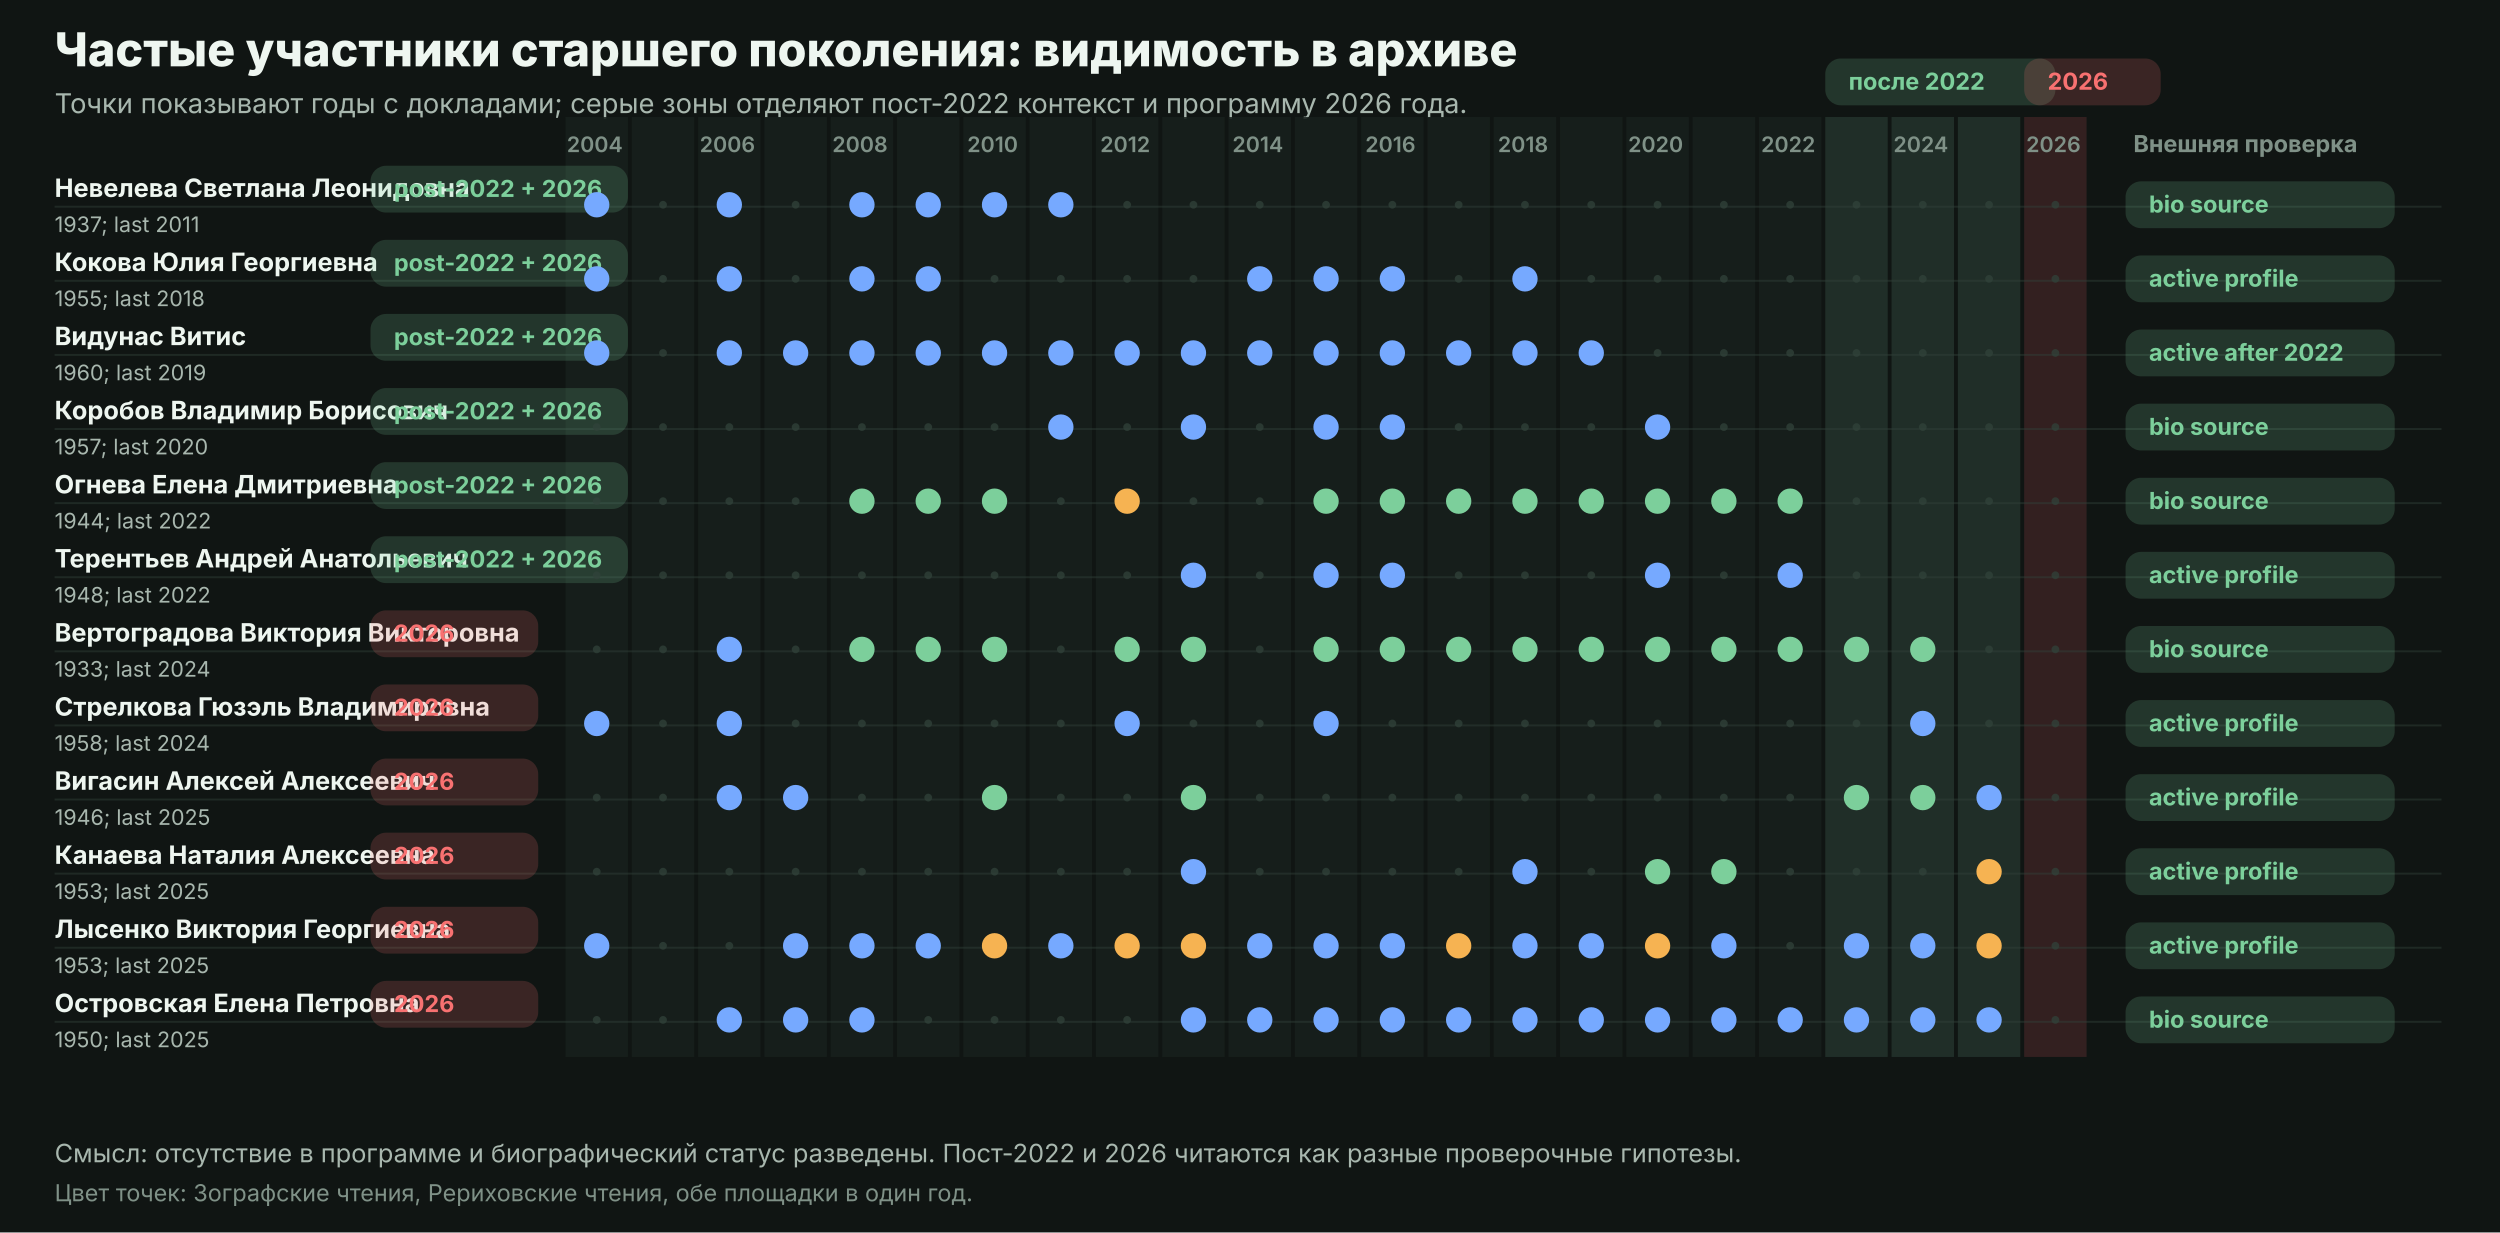
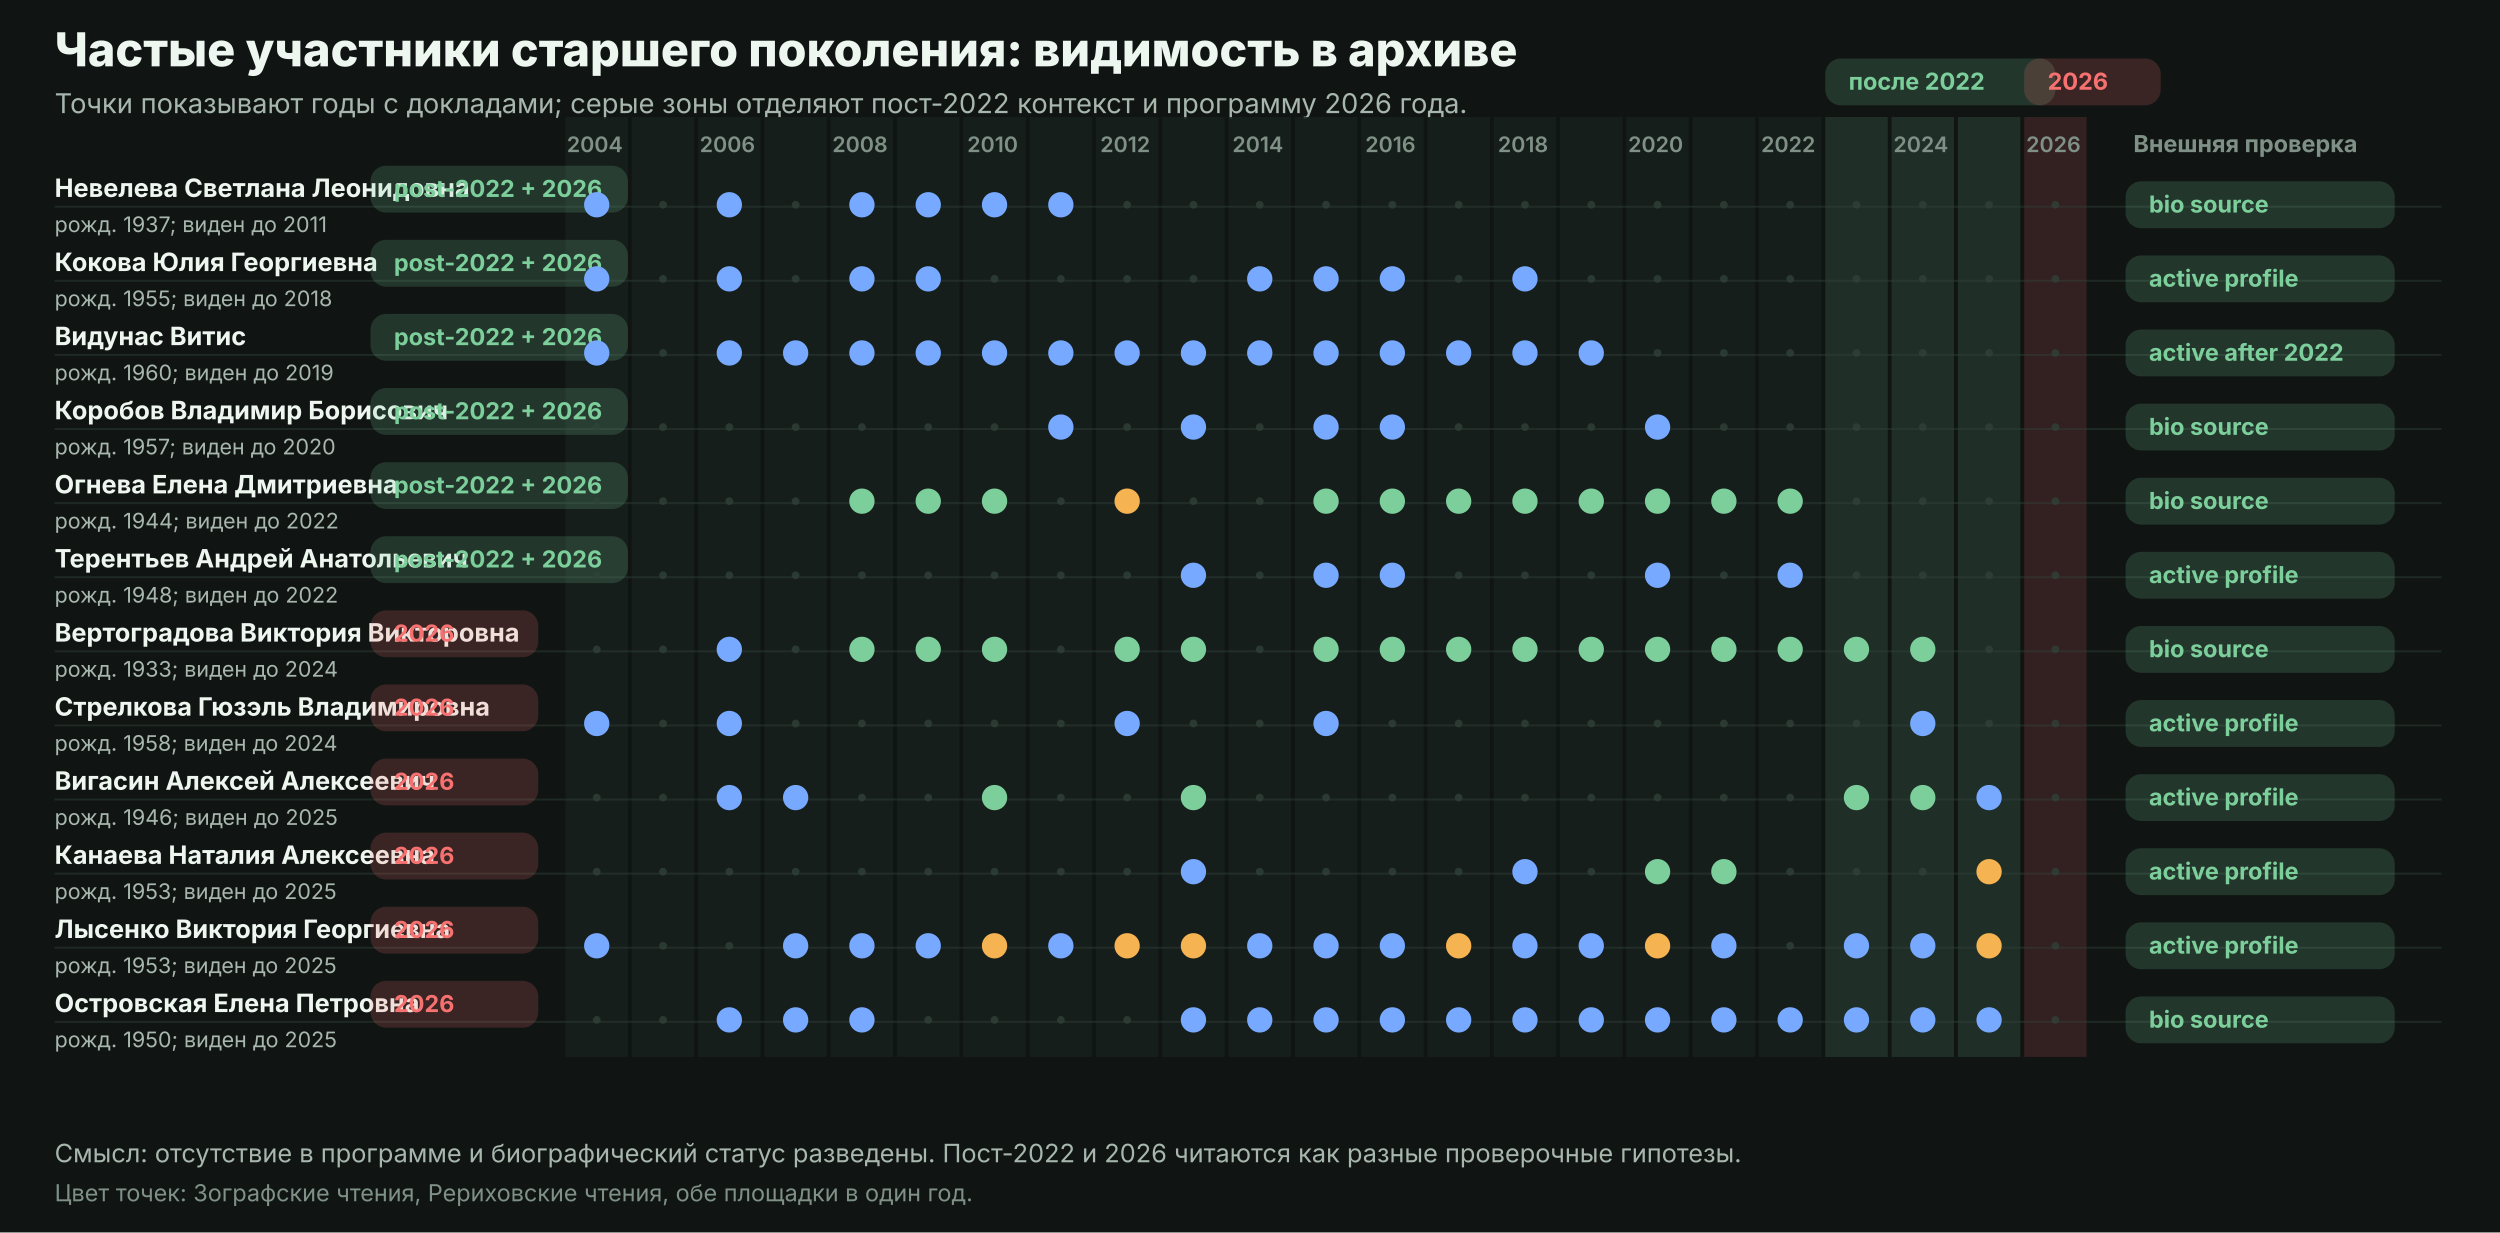
<svg xmlns="http://www.w3.org/2000/svg" width="1282" height="632" viewBox="0 0 1282 632" role="img">
  <rect width="1282" height="632" fill="#101513" />
  <text x="28" y="34" fill="#eef6f0" font-family="Inter, Arial, sans-serif" font-size="24" font-weight="800" text-anchor="start">Частые участники старшего поколения: видимость в архиве</text>
  <text x="28" y="58" fill="#a8b7ae" font-family="Inter, Arial, sans-serif" font-size="14" font-weight="400" text-anchor="start">Точки показывают годы с докладами; серые зоны отделяют пост-2022 контекст и программу 2026 года.</text>
  <rect x="290" y="60" width="32" height="482" fill="#17201c" opacity="0.85" />
  <text x="305" y="78" fill="#7f9187" font-family="Inter, Arial, sans-serif" font-size="11" font-weight="600" text-anchor="middle">2004</text>
  <rect x="324" y="60" width="32" height="482" fill="#17201c" opacity="0.85" />
  <rect x="358" y="60" width="32" height="482" fill="#17201c" opacity="0.85" />
  <text x="373" y="78" fill="#7f9187" font-family="Inter, Arial, sans-serif" font-size="11" font-weight="600" text-anchor="middle">2006</text>
  <rect x="392" y="60" width="32" height="482" fill="#17201c" opacity="0.85" />
  <rect x="426" y="60" width="32" height="482" fill="#17201c" opacity="0.85" />
  <text x="441" y="78" fill="#7f9187" font-family="Inter, Arial, sans-serif" font-size="11" font-weight="600" text-anchor="middle">2008</text>
  <rect x="460" y="60" width="32" height="482" fill="#17201c" opacity="0.85" />
  <rect x="494" y="60" width="32" height="482" fill="#17201c" opacity="0.85" />
  <text x="509" y="78" fill="#7f9187" font-family="Inter, Arial, sans-serif" font-size="11" font-weight="600" text-anchor="middle">2010</text>
  <rect x="528" y="60" width="32" height="482" fill="#17201c" opacity="0.85" />
  <rect x="562" y="60" width="32" height="482" fill="#17201c" opacity="0.85" />
  <text x="577" y="78" fill="#7f9187" font-family="Inter, Arial, sans-serif" font-size="11" font-weight="600" text-anchor="middle">2012</text>
  <rect x="596" y="60" width="32" height="482" fill="#17201c" opacity="0.85" />
  <rect x="630" y="60" width="32" height="482" fill="#17201c" opacity="0.85" />
  <text x="645" y="78" fill="#7f9187" font-family="Inter, Arial, sans-serif" font-size="11" font-weight="600" text-anchor="middle">2014</text>
  <rect x="664" y="60" width="32" height="482" fill="#17201c" opacity="0.85" />
  <rect x="698" y="60" width="32" height="482" fill="#17201c" opacity="0.85" />
  <text x="713" y="78" fill="#7f9187" font-family="Inter, Arial, sans-serif" font-size="11" font-weight="600" text-anchor="middle">2016</text>
  <rect x="732" y="60" width="32" height="482" fill="#17201c" opacity="0.85" />
  <rect x="766" y="60" width="32" height="482" fill="#17201c" opacity="0.85" />
  <text x="781" y="78" fill="#7f9187" font-family="Inter, Arial, sans-serif" font-size="11" font-weight="600" text-anchor="middle">2018</text>
  <rect x="800" y="60" width="32" height="482" fill="#17201c" opacity="0.85" />
  <rect x="834" y="60" width="32" height="482" fill="#17201c" opacity="0.85" />
  <text x="849" y="78" fill="#7f9187" font-family="Inter, Arial, sans-serif" font-size="11" font-weight="600" text-anchor="middle">2020</text>
  <rect x="868" y="60" width="32" height="482" fill="#17201c" opacity="0.85" />
  <rect x="902" y="60" width="32" height="482" fill="#17201c" opacity="0.85" />
  <text x="917" y="78" fill="#7f9187" font-family="Inter, Arial, sans-serif" font-size="11" font-weight="600" text-anchor="middle">2022</text>
  <rect x="936" y="60" width="32" height="482" fill="#23332c" opacity="0.85" />
  <rect x="970" y="60" width="32" height="482" fill="#23332c" opacity="0.85" />
  <text x="985" y="78" fill="#7f9187" font-family="Inter, Arial, sans-serif" font-size="11" font-weight="600" text-anchor="middle">2024</text>
  <rect x="1004" y="60" width="32" height="482" fill="#23332c" opacity="0.85" />
  <rect x="1038" y="60" width="32" height="482" fill="#392222" opacity="0.85" />
  <text x="1053" y="78" fill="#7f9187" font-family="Inter, Arial, sans-serif" font-size="11" font-weight="600" text-anchor="middle">2026</text>
  <rect x="936" y="30" width="118" height="24" rx="8" fill="#7ccf9b" opacity="0.18" />
  <text x="948" y="46" fill="#7ccf9b" font-family="Inter, Arial, sans-serif" font-size="12" font-weight="700">после 2022</text>
  <rect x="1038" y="30" width="70" height="24" rx="8" fill="#f87171" opacity="0.18" />
  <text x="1050" y="46" fill="#f87171" font-family="Inter, Arial, sans-serif" font-size="12" font-weight="700">2026</text>
  <text x="1094" y="78" fill="#7f9187" font-family="Inter, Arial, sans-serif" font-size="12" font-weight="700" text-anchor="start">Внешняя проверка</text>
  <line x1="28" y1="106" x2="1252" y2="106" stroke="#304139" stroke-width="1" opacity="0.45" />
  <text x="28" y="101" fill="#eef6f0" font-family="Inter, Arial, sans-serif" font-size="13" font-weight="650" text-anchor="start">Невелева Светлана Леонидовна</text>
-   <text x="28" y="119" fill="#a8b7ae" font-family="Inter, Arial, sans-serif" font-size="11" font-weight="400" text-anchor="start">1937; last 2011</text>
+   <text x="28" y="119" fill="#a8b7ae" font-family="Inter, Arial, sans-serif" font-size="11" font-weight="400" text-anchor="start">рожд. 1937; виден до 2011</text>
  <rect x="190" y="85" width="132" height="24" rx="8" fill="#7ccf9b" opacity="0.18" />
  <text x="202" y="101" fill="#7ccf9b" font-family="Inter, Arial, sans-serif" font-size="12" font-weight="700">post-2022 + 2026</text>
  <circle cx="306" cy="105" r="6.5" fill="#76a9ff" />
  <circle cx="340" cy="105" r="2" fill="#304139" opacity="0.75" />
  <circle cx="374" cy="105" r="6.5" fill="#76a9ff" />
  <circle cx="408" cy="105" r="2" fill="#304139" opacity="0.75" />
  <circle cx="442" cy="105" r="6.5" fill="#76a9ff" />
  <circle cx="476" cy="105" r="6.5" fill="#76a9ff" />
  <circle cx="510" cy="105" r="6.5" fill="#76a9ff" />
  <circle cx="544" cy="105" r="6.5" fill="#76a9ff" />
  <circle cx="578" cy="105" r="2" fill="#304139" opacity="0.75" />
  <circle cx="612" cy="105" r="2" fill="#304139" opacity="0.75" />
  <circle cx="646" cy="105" r="2" fill="#304139" opacity="0.75" />
  <circle cx="680" cy="105" r="2" fill="#304139" opacity="0.75" />
  <circle cx="714" cy="105" r="2" fill="#304139" opacity="0.75" />
  <circle cx="748" cy="105" r="2" fill="#304139" opacity="0.75" />
  <circle cx="782" cy="105" r="2" fill="#304139" opacity="0.75" />
  <circle cx="816" cy="105" r="2" fill="#304139" opacity="0.75" />
  <circle cx="850" cy="105" r="2" fill="#304139" opacity="0.75" />
  <circle cx="884" cy="105" r="2" fill="#304139" opacity="0.75" />
  <circle cx="918" cy="105" r="2" fill="#304139" opacity="0.75" />
  <circle cx="952" cy="105" r="2" fill="#304139" opacity="0.75" />
  <circle cx="986" cy="105" r="2" fill="#304139" opacity="0.75" />
  <circle cx="1020" cy="105" r="2" fill="#304139" opacity="0.75" />
  <circle cx="1054" cy="105" r="2" fill="#304139" opacity="0.75" />
  <rect x="1090" y="93" width="138" height="24" rx="8" fill="#7ccf9b" opacity="0.18" />
  <text x="1102" y="109" fill="#7ccf9b" font-family="Inter, Arial, sans-serif" font-size="12" font-weight="700">bio source</text>
  <line x1="28" y1="144" x2="1252" y2="144" stroke="#304139" stroke-width="1" opacity="0.45" />
  <text x="28" y="139" fill="#eef6f0" font-family="Inter, Arial, sans-serif" font-size="13" font-weight="650" text-anchor="start">Кокова Юлия Георгиевна</text>
-   <text x="28" y="157" fill="#a8b7ae" font-family="Inter, Arial, sans-serif" font-size="11" font-weight="400" text-anchor="start">1955; last 2018</text>
+   <text x="28" y="157" fill="#a8b7ae" font-family="Inter, Arial, sans-serif" font-size="11" font-weight="400" text-anchor="start">рожд. 1955; виден до 2018</text>
  <rect x="190" y="123" width="132" height="24" rx="8" fill="#7ccf9b" opacity="0.18" />
  <text x="202" y="139" fill="#7ccf9b" font-family="Inter, Arial, sans-serif" font-size="12" font-weight="700">post-2022 + 2026</text>
  <circle cx="306" cy="143" r="6.5" fill="#76a9ff" />
  <circle cx="340" cy="143" r="2" fill="#304139" opacity="0.75" />
  <circle cx="374" cy="143" r="6.5" fill="#76a9ff" />
  <circle cx="408" cy="143" r="2" fill="#304139" opacity="0.75" />
  <circle cx="442" cy="143" r="6.5" fill="#76a9ff" />
  <circle cx="476" cy="143" r="6.5" fill="#76a9ff" />
  <circle cx="510" cy="143" r="2" fill="#304139" opacity="0.75" />
  <circle cx="544" cy="143" r="2" fill="#304139" opacity="0.75" />
  <circle cx="578" cy="143" r="2" fill="#304139" opacity="0.75" />
  <circle cx="612" cy="143" r="2" fill="#304139" opacity="0.75" />
  <circle cx="646" cy="143" r="6.5" fill="#76a9ff" />
  <circle cx="680" cy="143" r="6.5" fill="#76a9ff" />
  <circle cx="714" cy="143" r="6.5" fill="#76a9ff" />
  <circle cx="748" cy="143" r="2" fill="#304139" opacity="0.75" />
  <circle cx="782" cy="143" r="6.5" fill="#76a9ff" />
  <circle cx="816" cy="143" r="2" fill="#304139" opacity="0.75" />
  <circle cx="850" cy="143" r="2" fill="#304139" opacity="0.75" />
  <circle cx="884" cy="143" r="2" fill="#304139" opacity="0.75" />
  <circle cx="918" cy="143" r="2" fill="#304139" opacity="0.75" />
  <circle cx="952" cy="143" r="2" fill="#304139" opacity="0.75" />
  <circle cx="986" cy="143" r="2" fill="#304139" opacity="0.75" />
  <circle cx="1020" cy="143" r="2" fill="#304139" opacity="0.75" />
  <circle cx="1054" cy="143" r="2" fill="#304139" opacity="0.75" />
  <rect x="1090" y="131" width="138" height="24" rx="8" fill="#7ccf9b" opacity="0.18" />
  <text x="1102" y="147" fill="#7ccf9b" font-family="Inter, Arial, sans-serif" font-size="12" font-weight="700">active profile</text>
  <line x1="28" y1="182" x2="1252" y2="182" stroke="#304139" stroke-width="1" opacity="0.45" />
  <text x="28" y="177" fill="#eef6f0" font-family="Inter, Arial, sans-serif" font-size="13" font-weight="650" text-anchor="start">Видунас Витис</text>
-   <text x="28" y="195" fill="#a8b7ae" font-family="Inter, Arial, sans-serif" font-size="11" font-weight="400" text-anchor="start">1960; last 2019</text>
+   <text x="28" y="195" fill="#a8b7ae" font-family="Inter, Arial, sans-serif" font-size="11" font-weight="400" text-anchor="start">рожд. 1960; виден до 2019</text>
  <rect x="190" y="161" width="132" height="24" rx="8" fill="#7ccf9b" opacity="0.18" />
  <text x="202" y="177" fill="#7ccf9b" font-family="Inter, Arial, sans-serif" font-size="12" font-weight="700">post-2022 + 2026</text>
  <circle cx="306" cy="181" r="6.5" fill="#76a9ff" />
  <circle cx="340" cy="181" r="2" fill="#304139" opacity="0.75" />
  <circle cx="374" cy="181" r="6.5" fill="#76a9ff" />
  <circle cx="408" cy="181" r="6.5" fill="#76a9ff" />
  <circle cx="442" cy="181" r="6.5" fill="#76a9ff" />
  <circle cx="476" cy="181" r="6.5" fill="#76a9ff" />
  <circle cx="510" cy="181" r="6.5" fill="#76a9ff" />
  <circle cx="544" cy="181" r="6.5" fill="#76a9ff" />
  <circle cx="578" cy="181" r="6.5" fill="#76a9ff" />
  <circle cx="612" cy="181" r="6.5" fill="#76a9ff" />
  <circle cx="646" cy="181" r="6.5" fill="#76a9ff" />
  <circle cx="680" cy="181" r="6.5" fill="#76a9ff" />
  <circle cx="714" cy="181" r="6.5" fill="#76a9ff" />
  <circle cx="748" cy="181" r="6.5" fill="#76a9ff" />
  <circle cx="782" cy="181" r="6.5" fill="#76a9ff" />
  <circle cx="816" cy="181" r="6.5" fill="#76a9ff" />
  <circle cx="850" cy="181" r="2" fill="#304139" opacity="0.75" />
  <circle cx="884" cy="181" r="2" fill="#304139" opacity="0.75" />
  <circle cx="918" cy="181" r="2" fill="#304139" opacity="0.75" />
  <circle cx="952" cy="181" r="2" fill="#304139" opacity="0.75" />
  <circle cx="986" cy="181" r="2" fill="#304139" opacity="0.75" />
  <circle cx="1020" cy="181" r="2" fill="#304139" opacity="0.75" />
  <circle cx="1054" cy="181" r="2" fill="#304139" opacity="0.75" />
  <rect x="1090" y="169" width="138" height="24" rx="8" fill="#7ccf9b" opacity="0.18" />
  <text x="1102" y="185" fill="#7ccf9b" font-family="Inter, Arial, sans-serif" font-size="12" font-weight="700">active after 2022</text>
  <line x1="28" y1="220" x2="1252" y2="220" stroke="#304139" stroke-width="1" opacity="0.45" />
  <text x="28" y="215" fill="#eef6f0" font-family="Inter, Arial, sans-serif" font-size="13" font-weight="650" text-anchor="start">Коробов Владимир Борисович</text>
-   <text x="28" y="233" fill="#a8b7ae" font-family="Inter, Arial, sans-serif" font-size="11" font-weight="400" text-anchor="start">1957; last 2020</text>
+   <text x="28" y="233" fill="#a8b7ae" font-family="Inter, Arial, sans-serif" font-size="11" font-weight="400" text-anchor="start">рожд. 1957; виден до 2020</text>
  <rect x="190" y="199" width="132" height="24" rx="8" fill="#7ccf9b" opacity="0.18" />
  <text x="202" y="215" fill="#7ccf9b" font-family="Inter, Arial, sans-serif" font-size="12" font-weight="700">post-2022 + 2026</text>
  <circle cx="306" cy="219" r="2" fill="#304139" opacity="0.75" />
  <circle cx="340" cy="219" r="2" fill="#304139" opacity="0.75" />
  <circle cx="374" cy="219" r="2" fill="#304139" opacity="0.75" />
  <circle cx="408" cy="219" r="2" fill="#304139" opacity="0.75" />
  <circle cx="442" cy="219" r="2" fill="#304139" opacity="0.75" />
  <circle cx="476" cy="219" r="2" fill="#304139" opacity="0.75" />
  <circle cx="510" cy="219" r="2" fill="#304139" opacity="0.75" />
  <circle cx="544" cy="219" r="6.5" fill="#76a9ff" />
  <circle cx="578" cy="219" r="2" fill="#304139" opacity="0.75" />
  <circle cx="612" cy="219" r="6.5" fill="#76a9ff" />
  <circle cx="646" cy="219" r="2" fill="#304139" opacity="0.75" />
  <circle cx="680" cy="219" r="6.5" fill="#76a9ff" />
  <circle cx="714" cy="219" r="6.5" fill="#76a9ff" />
  <circle cx="748" cy="219" r="2" fill="#304139" opacity="0.75" />
  <circle cx="782" cy="219" r="2" fill="#304139" opacity="0.75" />
  <circle cx="816" cy="219" r="2" fill="#304139" opacity="0.75" />
  <circle cx="850" cy="219" r="6.5" fill="#76a9ff" />
  <circle cx="884" cy="219" r="2" fill="#304139" opacity="0.75" />
  <circle cx="918" cy="219" r="2" fill="#304139" opacity="0.75" />
  <circle cx="952" cy="219" r="2" fill="#304139" opacity="0.75" />
  <circle cx="986" cy="219" r="2" fill="#304139" opacity="0.75" />
  <circle cx="1020" cy="219" r="2" fill="#304139" opacity="0.75" />
  <circle cx="1054" cy="219" r="2" fill="#304139" opacity="0.75" />
  <rect x="1090" y="207" width="138" height="24" rx="8" fill="#7ccf9b" opacity="0.18" />
  <text x="1102" y="223" fill="#7ccf9b" font-family="Inter, Arial, sans-serif" font-size="12" font-weight="700">bio source</text>
  <line x1="28" y1="258" x2="1252" y2="258" stroke="#304139" stroke-width="1" opacity="0.45" />
  <text x="28" y="253" fill="#eef6f0" font-family="Inter, Arial, sans-serif" font-size="13" font-weight="650" text-anchor="start">Огнева Елена Дмитриевна</text>
-   <text x="28" y="271" fill="#a8b7ae" font-family="Inter, Arial, sans-serif" font-size="11" font-weight="400" text-anchor="start">1944; last 2022</text>
+   <text x="28" y="271" fill="#a8b7ae" font-family="Inter, Arial, sans-serif" font-size="11" font-weight="400" text-anchor="start">рожд. 1944; виден до 2022</text>
  <rect x="190" y="237" width="132" height="24" rx="8" fill="#7ccf9b" opacity="0.18" />
  <text x="202" y="253" fill="#7ccf9b" font-family="Inter, Arial, sans-serif" font-size="12" font-weight="700">post-2022 + 2026</text>
  <circle cx="306" cy="257" r="2" fill="#304139" opacity="0.75" />
  <circle cx="340" cy="257" r="2" fill="#304139" opacity="0.75" />
  <circle cx="374" cy="257" r="2" fill="#304139" opacity="0.75" />
  <circle cx="408" cy="257" r="2" fill="#304139" opacity="0.75" />
  <circle cx="442" cy="257" r="6.5" fill="#7ccf9b" />
  <circle cx="476" cy="257" r="6.5" fill="#7ccf9b" />
  <circle cx="510" cy="257" r="6.5" fill="#7ccf9b" />
  <circle cx="544" cy="257" r="2" fill="#304139" opacity="0.75" />
  <circle cx="578" cy="257" r="6.5" fill="#f6b352" />
  <circle cx="612" cy="257" r="2" fill="#304139" opacity="0.75" />
  <circle cx="646" cy="257" r="2" fill="#304139" opacity="0.75" />
  <circle cx="680" cy="257" r="6.5" fill="#7ccf9b" />
  <circle cx="714" cy="257" r="6.5" fill="#7ccf9b" />
  <circle cx="748" cy="257" r="6.5" fill="#7ccf9b" />
  <circle cx="782" cy="257" r="6.5" fill="#7ccf9b" />
  <circle cx="816" cy="257" r="6.5" fill="#7ccf9b" />
  <circle cx="850" cy="257" r="6.5" fill="#7ccf9b" />
  <circle cx="884" cy="257" r="6.5" fill="#7ccf9b" />
  <circle cx="918" cy="257" r="6.5" fill="#7ccf9b" />
  <circle cx="952" cy="257" r="2" fill="#304139" opacity="0.75" />
  <circle cx="986" cy="257" r="2" fill="#304139" opacity="0.75" />
  <circle cx="1020" cy="257" r="2" fill="#304139" opacity="0.75" />
  <circle cx="1054" cy="257" r="2" fill="#304139" opacity="0.75" />
  <rect x="1090" y="245" width="138" height="24" rx="8" fill="#7ccf9b" opacity="0.18" />
  <text x="1102" y="261" fill="#7ccf9b" font-family="Inter, Arial, sans-serif" font-size="12" font-weight="700">bio source</text>
  <line x1="28" y1="296" x2="1252" y2="296" stroke="#304139" stroke-width="1" opacity="0.45" />
  <text x="28" y="291" fill="#eef6f0" font-family="Inter, Arial, sans-serif" font-size="13" font-weight="650" text-anchor="start">Терентьев Андрей Анатольевич</text>
-   <text x="28" y="309" fill="#a8b7ae" font-family="Inter, Arial, sans-serif" font-size="11" font-weight="400" text-anchor="start">1948; last 2022</text>
+   <text x="28" y="309" fill="#a8b7ae" font-family="Inter, Arial, sans-serif" font-size="11" font-weight="400" text-anchor="start">рожд. 1948; виден до 2022</text>
  <rect x="190" y="275" width="132" height="24" rx="8" fill="#7ccf9b" opacity="0.18" />
  <text x="202" y="291" fill="#7ccf9b" font-family="Inter, Arial, sans-serif" font-size="12" font-weight="700">post-2022 + 2026</text>
  <circle cx="306" cy="295" r="2" fill="#304139" opacity="0.75" />
  <circle cx="340" cy="295" r="2" fill="#304139" opacity="0.75" />
  <circle cx="374" cy="295" r="2" fill="#304139" opacity="0.75" />
  <circle cx="408" cy="295" r="2" fill="#304139" opacity="0.75" />
  <circle cx="442" cy="295" r="2" fill="#304139" opacity="0.75" />
  <circle cx="476" cy="295" r="2" fill="#304139" opacity="0.75" />
  <circle cx="510" cy="295" r="2" fill="#304139" opacity="0.75" />
  <circle cx="544" cy="295" r="2" fill="#304139" opacity="0.75" />
  <circle cx="578" cy="295" r="2" fill="#304139" opacity="0.75" />
  <circle cx="612" cy="295" r="6.5" fill="#76a9ff" />
  <circle cx="646" cy="295" r="2" fill="#304139" opacity="0.75" />
  <circle cx="680" cy="295" r="6.5" fill="#76a9ff" />
  <circle cx="714" cy="295" r="6.5" fill="#76a9ff" />
  <circle cx="748" cy="295" r="2" fill="#304139" opacity="0.75" />
  <circle cx="782" cy="295" r="2" fill="#304139" opacity="0.75" />
  <circle cx="816" cy="295" r="2" fill="#304139" opacity="0.75" />
  <circle cx="850" cy="295" r="6.5" fill="#76a9ff" />
  <circle cx="884" cy="295" r="2" fill="#304139" opacity="0.75" />
  <circle cx="918" cy="295" r="6.5" fill="#76a9ff" />
  <circle cx="952" cy="295" r="2" fill="#304139" opacity="0.75" />
  <circle cx="986" cy="295" r="2" fill="#304139" opacity="0.75" />
  <circle cx="1020" cy="295" r="2" fill="#304139" opacity="0.75" />
  <circle cx="1054" cy="295" r="2" fill="#304139" opacity="0.75" />
  <rect x="1090" y="283" width="138" height="24" rx="8" fill="#7ccf9b" opacity="0.18" />
  <text x="1102" y="299" fill="#7ccf9b" font-family="Inter, Arial, sans-serif" font-size="12" font-weight="700">active profile</text>
  <line x1="28" y1="334" x2="1252" y2="334" stroke="#304139" stroke-width="1" opacity="0.45" />
  <text x="28" y="329" fill="#eef6f0" font-family="Inter, Arial, sans-serif" font-size="13" font-weight="650" text-anchor="start">Вертоградова Виктория Викторовна</text>
-   <text x="28" y="347" fill="#a8b7ae" font-family="Inter, Arial, sans-serif" font-size="11" font-weight="400" text-anchor="start">1933; last 2024</text>
+   <text x="28" y="347" fill="#a8b7ae" font-family="Inter, Arial, sans-serif" font-size="11" font-weight="400" text-anchor="start">рожд. 1933; виден до 2024</text>
  <rect x="190" y="313" width="86" height="24" rx="8" fill="#f87171" opacity="0.18" />
  <text x="202" y="329" fill="#f87171" font-family="Inter, Arial, sans-serif" font-size="12" font-weight="700">2026</text>
  <circle cx="306" cy="333" r="2" fill="#304139" opacity="0.75" />
  <circle cx="340" cy="333" r="2" fill="#304139" opacity="0.75" />
  <circle cx="374" cy="333" r="6.5" fill="#76a9ff" />
  <circle cx="408" cy="333" r="2" fill="#304139" opacity="0.75" />
  <circle cx="442" cy="333" r="6.5" fill="#7ccf9b" />
  <circle cx="476" cy="333" r="6.5" fill="#7ccf9b" />
  <circle cx="510" cy="333" r="6.5" fill="#7ccf9b" />
  <circle cx="544" cy="333" r="2" fill="#304139" opacity="0.75" />
  <circle cx="578" cy="333" r="6.5" fill="#7ccf9b" />
  <circle cx="612" cy="333" r="6.5" fill="#7ccf9b" />
  <circle cx="646" cy="333" r="2" fill="#304139" opacity="0.75" />
  <circle cx="680" cy="333" r="6.5" fill="#7ccf9b" />
  <circle cx="714" cy="333" r="6.5" fill="#7ccf9b" />
  <circle cx="748" cy="333" r="6.5" fill="#7ccf9b" />
  <circle cx="782" cy="333" r="6.5" fill="#7ccf9b" />
  <circle cx="816" cy="333" r="6.5" fill="#7ccf9b" />
  <circle cx="850" cy="333" r="6.5" fill="#7ccf9b" />
  <circle cx="884" cy="333" r="6.5" fill="#7ccf9b" />
  <circle cx="918" cy="333" r="6.5" fill="#7ccf9b" />
  <circle cx="952" cy="333" r="6.5" fill="#7ccf9b" />
  <circle cx="986" cy="333" r="6.5" fill="#7ccf9b" />
  <circle cx="1020" cy="333" r="2" fill="#304139" opacity="0.75" />
  <circle cx="1054" cy="333" r="2" fill="#304139" opacity="0.75" />
  <rect x="1090" y="321" width="138" height="24" rx="8" fill="#7ccf9b" opacity="0.18" />
  <text x="1102" y="337" fill="#7ccf9b" font-family="Inter, Arial, sans-serif" font-size="12" font-weight="700">bio source</text>
  <line x1="28" y1="372" x2="1252" y2="372" stroke="#304139" stroke-width="1" opacity="0.45" />
  <text x="28" y="367" fill="#eef6f0" font-family="Inter, Arial, sans-serif" font-size="13" font-weight="650" text-anchor="start">Стрелкова Гюзэль Владимировна</text>
-   <text x="28" y="385" fill="#a8b7ae" font-family="Inter, Arial, sans-serif" font-size="11" font-weight="400" text-anchor="start">1958; last 2024</text>
+   <text x="28" y="385" fill="#a8b7ae" font-family="Inter, Arial, sans-serif" font-size="11" font-weight="400" text-anchor="start">рожд. 1958; виден до 2024</text>
  <rect x="190" y="351" width="86" height="24" rx="8" fill="#f87171" opacity="0.18" />
  <text x="202" y="367" fill="#f87171" font-family="Inter, Arial, sans-serif" font-size="12" font-weight="700">2026</text>
  <circle cx="306" cy="371" r="6.5" fill="#76a9ff" />
  <circle cx="340" cy="371" r="2" fill="#304139" opacity="0.75" />
  <circle cx="374" cy="371" r="6.5" fill="#76a9ff" />
  <circle cx="408" cy="371" r="2" fill="#304139" opacity="0.75" />
  <circle cx="442" cy="371" r="2" fill="#304139" opacity="0.75" />
  <circle cx="476" cy="371" r="2" fill="#304139" opacity="0.75" />
  <circle cx="510" cy="371" r="2" fill="#304139" opacity="0.75" />
  <circle cx="544" cy="371" r="2" fill="#304139" opacity="0.75" />
  <circle cx="578" cy="371" r="6.5" fill="#76a9ff" />
  <circle cx="612" cy="371" r="2" fill="#304139" opacity="0.75" />
  <circle cx="646" cy="371" r="2" fill="#304139" opacity="0.75" />
  <circle cx="680" cy="371" r="6.5" fill="#76a9ff" />
  <circle cx="714" cy="371" r="2" fill="#304139" opacity="0.75" />
  <circle cx="748" cy="371" r="2" fill="#304139" opacity="0.75" />
  <circle cx="782" cy="371" r="2" fill="#304139" opacity="0.75" />
  <circle cx="816" cy="371" r="2" fill="#304139" opacity="0.75" />
  <circle cx="850" cy="371" r="2" fill="#304139" opacity="0.75" />
  <circle cx="884" cy="371" r="2" fill="#304139" opacity="0.75" />
  <circle cx="918" cy="371" r="2" fill="#304139" opacity="0.75" />
  <circle cx="952" cy="371" r="2" fill="#304139" opacity="0.75" />
  <circle cx="986" cy="371" r="6.5" fill="#76a9ff" />
  <circle cx="1020" cy="371" r="2" fill="#304139" opacity="0.75" />
  <circle cx="1054" cy="371" r="2" fill="#304139" opacity="0.75" />
  <rect x="1090" y="359" width="138" height="24" rx="8" fill="#7ccf9b" opacity="0.18" />
  <text x="1102" y="375" fill="#7ccf9b" font-family="Inter, Arial, sans-serif" font-size="12" font-weight="700">active profile</text>
  <line x1="28" y1="410" x2="1252" y2="410" stroke="#304139" stroke-width="1" opacity="0.45" />
  <text x="28" y="405" fill="#eef6f0" font-family="Inter, Arial, sans-serif" font-size="13" font-weight="650" text-anchor="start">Вигасин Алексей Алексеевич</text>
-   <text x="28" y="423" fill="#a8b7ae" font-family="Inter, Arial, sans-serif" font-size="11" font-weight="400" text-anchor="start">1946; last 2025</text>
+   <text x="28" y="423" fill="#a8b7ae" font-family="Inter, Arial, sans-serif" font-size="11" font-weight="400" text-anchor="start">рожд. 1946; виден до 2025</text>
  <rect x="190" y="389" width="86" height="24" rx="8" fill="#f87171" opacity="0.18" />
  <text x="202" y="405" fill="#f87171" font-family="Inter, Arial, sans-serif" font-size="12" font-weight="700">2026</text>
  <circle cx="306" cy="409" r="2" fill="#304139" opacity="0.75" />
  <circle cx="340" cy="409" r="2" fill="#304139" opacity="0.75" />
  <circle cx="374" cy="409" r="6.5" fill="#76a9ff" />
  <circle cx="408" cy="409" r="6.5" fill="#76a9ff" />
  <circle cx="442" cy="409" r="2" fill="#304139" opacity="0.75" />
  <circle cx="476" cy="409" r="2" fill="#304139" opacity="0.75" />
  <circle cx="510" cy="409" r="6.5" fill="#7ccf9b" />
  <circle cx="544" cy="409" r="2" fill="#304139" opacity="0.75" />
  <circle cx="578" cy="409" r="2" fill="#304139" opacity="0.75" />
  <circle cx="612" cy="409" r="6.5" fill="#7ccf9b" />
  <circle cx="646" cy="409" r="2" fill="#304139" opacity="0.75" />
  <circle cx="680" cy="409" r="2" fill="#304139" opacity="0.75" />
  <circle cx="714" cy="409" r="2" fill="#304139" opacity="0.75" />
  <circle cx="748" cy="409" r="2" fill="#304139" opacity="0.75" />
  <circle cx="782" cy="409" r="2" fill="#304139" opacity="0.75" />
  <circle cx="816" cy="409" r="2" fill="#304139" opacity="0.75" />
  <circle cx="850" cy="409" r="2" fill="#304139" opacity="0.75" />
  <circle cx="884" cy="409" r="2" fill="#304139" opacity="0.75" />
  <circle cx="918" cy="409" r="2" fill="#304139" opacity="0.75" />
  <circle cx="952" cy="409" r="6.5" fill="#7ccf9b" />
  <circle cx="986" cy="409" r="6.5" fill="#7ccf9b" />
  <circle cx="1020" cy="409" r="6.5" fill="#76a9ff" />
  <circle cx="1054" cy="409" r="2" fill="#304139" opacity="0.75" />
  <rect x="1090" y="397" width="138" height="24" rx="8" fill="#7ccf9b" opacity="0.18" />
  <text x="1102" y="413" fill="#7ccf9b" font-family="Inter, Arial, sans-serif" font-size="12" font-weight="700">active profile</text>
  <line x1="28" y1="448" x2="1252" y2="448" stroke="#304139" stroke-width="1" opacity="0.45" />
  <text x="28" y="443" fill="#eef6f0" font-family="Inter, Arial, sans-serif" font-size="13" font-weight="650" text-anchor="start">Канаева Наталия Алексеевна</text>
-   <text x="28" y="461" fill="#a8b7ae" font-family="Inter, Arial, sans-serif" font-size="11" font-weight="400" text-anchor="start">1953; last 2025</text>
+   <text x="28" y="461" fill="#a8b7ae" font-family="Inter, Arial, sans-serif" font-size="11" font-weight="400" text-anchor="start">рожд. 1953; виден до 2025</text>
  <rect x="190" y="427" width="86" height="24" rx="8" fill="#f87171" opacity="0.18" />
  <text x="202" y="443" fill="#f87171" font-family="Inter, Arial, sans-serif" font-size="12" font-weight="700">2026</text>
  <circle cx="306" cy="447" r="2" fill="#304139" opacity="0.75" />
  <circle cx="340" cy="447" r="2" fill="#304139" opacity="0.75" />
  <circle cx="374" cy="447" r="2" fill="#304139" opacity="0.75" />
  <circle cx="408" cy="447" r="2" fill="#304139" opacity="0.75" />
  <circle cx="442" cy="447" r="2" fill="#304139" opacity="0.75" />
  <circle cx="476" cy="447" r="2" fill="#304139" opacity="0.75" />
  <circle cx="510" cy="447" r="2" fill="#304139" opacity="0.75" />
  <circle cx="544" cy="447" r="2" fill="#304139" opacity="0.75" />
  <circle cx="578" cy="447" r="2" fill="#304139" opacity="0.75" />
  <circle cx="612" cy="447" r="6.5" fill="#76a9ff" />
  <circle cx="646" cy="447" r="2" fill="#304139" opacity="0.75" />
  <circle cx="680" cy="447" r="2" fill="#304139" opacity="0.75" />
  <circle cx="714" cy="447" r="2" fill="#304139" opacity="0.75" />
  <circle cx="748" cy="447" r="2" fill="#304139" opacity="0.75" />
  <circle cx="782" cy="447" r="6.5" fill="#76a9ff" />
  <circle cx="816" cy="447" r="2" fill="#304139" opacity="0.75" />
  <circle cx="850" cy="447" r="6.5" fill="#7ccf9b" />
  <circle cx="884" cy="447" r="6.5" fill="#7ccf9b" />
  <circle cx="918" cy="447" r="2" fill="#304139" opacity="0.75" />
  <circle cx="952" cy="447" r="2" fill="#304139" opacity="0.75" />
  <circle cx="986" cy="447" r="2" fill="#304139" opacity="0.75" />
  <circle cx="1020" cy="447" r="6.5" fill="#f6b352" />
  <circle cx="1054" cy="447" r="2" fill="#304139" opacity="0.75" />
  <rect x="1090" y="435" width="138" height="24" rx="8" fill="#7ccf9b" opacity="0.18" />
  <text x="1102" y="451" fill="#7ccf9b" font-family="Inter, Arial, sans-serif" font-size="12" font-weight="700">active profile</text>
  <line x1="28" y1="486" x2="1252" y2="486" stroke="#304139" stroke-width="1" opacity="0.45" />
  <text x="28" y="481" fill="#eef6f0" font-family="Inter, Arial, sans-serif" font-size="13" font-weight="650" text-anchor="start">Лысенко Виктория Георгиевна</text>
-   <text x="28" y="499" fill="#a8b7ae" font-family="Inter, Arial, sans-serif" font-size="11" font-weight="400" text-anchor="start">1953; last 2025</text>
+   <text x="28" y="499" fill="#a8b7ae" font-family="Inter, Arial, sans-serif" font-size="11" font-weight="400" text-anchor="start">рожд. 1953; виден до 2025</text>
  <rect x="190" y="465" width="86" height="24" rx="8" fill="#f87171" opacity="0.18" />
  <text x="202" y="481" fill="#f87171" font-family="Inter, Arial, sans-serif" font-size="12" font-weight="700">2026</text>
  <circle cx="306" cy="485" r="6.5" fill="#76a9ff" />
  <circle cx="340" cy="485" r="2" fill="#304139" opacity="0.75" />
  <circle cx="374" cy="485" r="2" fill="#304139" opacity="0.75" />
  <circle cx="408" cy="485" r="6.5" fill="#76a9ff" />
  <circle cx="442" cy="485" r="6.5" fill="#76a9ff" />
  <circle cx="476" cy="485" r="6.5" fill="#76a9ff" />
  <circle cx="510" cy="485" r="6.5" fill="#f6b352" />
  <circle cx="544" cy="485" r="6.5" fill="#76a9ff" />
  <circle cx="578" cy="485" r="6.5" fill="#f6b352" />
  <circle cx="612" cy="485" r="6.5" fill="#f6b352" />
  <circle cx="646" cy="485" r="6.5" fill="#76a9ff" />
  <circle cx="680" cy="485" r="6.5" fill="#76a9ff" />
  <circle cx="714" cy="485" r="6.5" fill="#76a9ff" />
  <circle cx="748" cy="485" r="6.5" fill="#f6b352" />
  <circle cx="782" cy="485" r="6.5" fill="#76a9ff" />
  <circle cx="816" cy="485" r="6.5" fill="#76a9ff" />
  <circle cx="850" cy="485" r="6.5" fill="#f6b352" />
  <circle cx="884" cy="485" r="6.5" fill="#76a9ff" />
  <circle cx="918" cy="485" r="2" fill="#304139" opacity="0.75" />
  <circle cx="952" cy="485" r="6.5" fill="#76a9ff" />
  <circle cx="986" cy="485" r="6.5" fill="#76a9ff" />
  <circle cx="1020" cy="485" r="6.5" fill="#f6b352" />
  <circle cx="1054" cy="485" r="2" fill="#304139" opacity="0.75" />
  <rect x="1090" y="473" width="138" height="24" rx="8" fill="#7ccf9b" opacity="0.18" />
  <text x="1102" y="489" fill="#7ccf9b" font-family="Inter, Arial, sans-serif" font-size="12" font-weight="700">active profile</text>
  <line x1="28" y1="524" x2="1252" y2="524" stroke="#304139" stroke-width="1" opacity="0.45" />
  <text x="28" y="519" fill="#eef6f0" font-family="Inter, Arial, sans-serif" font-size="13" font-weight="650" text-anchor="start">Островская Елена Петровна</text>
-   <text x="28" y="537" fill="#a8b7ae" font-family="Inter, Arial, sans-serif" font-size="11" font-weight="400" text-anchor="start">1950; last 2025</text>
+   <text x="28" y="537" fill="#a8b7ae" font-family="Inter, Arial, sans-serif" font-size="11" font-weight="400" text-anchor="start">рожд. 1950; виден до 2025</text>
  <rect x="190" y="503" width="86" height="24" rx="8" fill="#f87171" opacity="0.18" />
  <text x="202" y="519" fill="#f87171" font-family="Inter, Arial, sans-serif" font-size="12" font-weight="700">2026</text>
  <circle cx="306" cy="523" r="2" fill="#304139" opacity="0.75" />
  <circle cx="340" cy="523" r="2" fill="#304139" opacity="0.75" />
  <circle cx="374" cy="523" r="6.5" fill="#76a9ff" />
  <circle cx="408" cy="523" r="6.5" fill="#76a9ff" />
  <circle cx="442" cy="523" r="6.5" fill="#76a9ff" />
  <circle cx="476" cy="523" r="2" fill="#304139" opacity="0.75" />
  <circle cx="510" cy="523" r="2" fill="#304139" opacity="0.75" />
  <circle cx="544" cy="523" r="2" fill="#304139" opacity="0.75" />
  <circle cx="578" cy="523" r="2" fill="#304139" opacity="0.75" />
  <circle cx="612" cy="523" r="6.5" fill="#76a9ff" />
  <circle cx="646" cy="523" r="6.5" fill="#76a9ff" />
  <circle cx="680" cy="523" r="6.5" fill="#76a9ff" />
  <circle cx="714" cy="523" r="6.5" fill="#76a9ff" />
  <circle cx="748" cy="523" r="6.5" fill="#76a9ff" />
  <circle cx="782" cy="523" r="6.5" fill="#76a9ff" />
  <circle cx="816" cy="523" r="6.5" fill="#76a9ff" />
  <circle cx="850" cy="523" r="6.5" fill="#76a9ff" />
  <circle cx="884" cy="523" r="6.5" fill="#76a9ff" />
  <circle cx="918" cy="523" r="6.5" fill="#76a9ff" />
  <circle cx="952" cy="523" r="6.5" fill="#76a9ff" />
  <circle cx="986" cy="523" r="6.5" fill="#76a9ff" />
  <circle cx="1020" cy="523" r="6.5" fill="#76a9ff" />
  <circle cx="1054" cy="523" r="2" fill="#304139" opacity="0.75" />
  <rect x="1090" y="511" width="138" height="24" rx="8" fill="#7ccf9b" opacity="0.18" />
  <text x="1102" y="527" fill="#7ccf9b" font-family="Inter, Arial, sans-serif" font-size="12" font-weight="700">bio source</text>
  <text x="28" y="596" fill="#a8b7ae" font-family="Inter, Arial, sans-serif" font-size="13" font-weight="400" text-anchor="start">Смысл: отсутствие в программе и биографический статус разведены. Пост-2022 и 2026 читаются как разные проверочные гипотезы.</text>
  <text x="28" y="616" fill="#7f9187" font-family="Inter, Arial, sans-serif" font-size="12" font-weight="400" text-anchor="start">Цвет точек: Зографские чтения, Рериховские чтения, обе площадки в один год.</text>
</svg>
